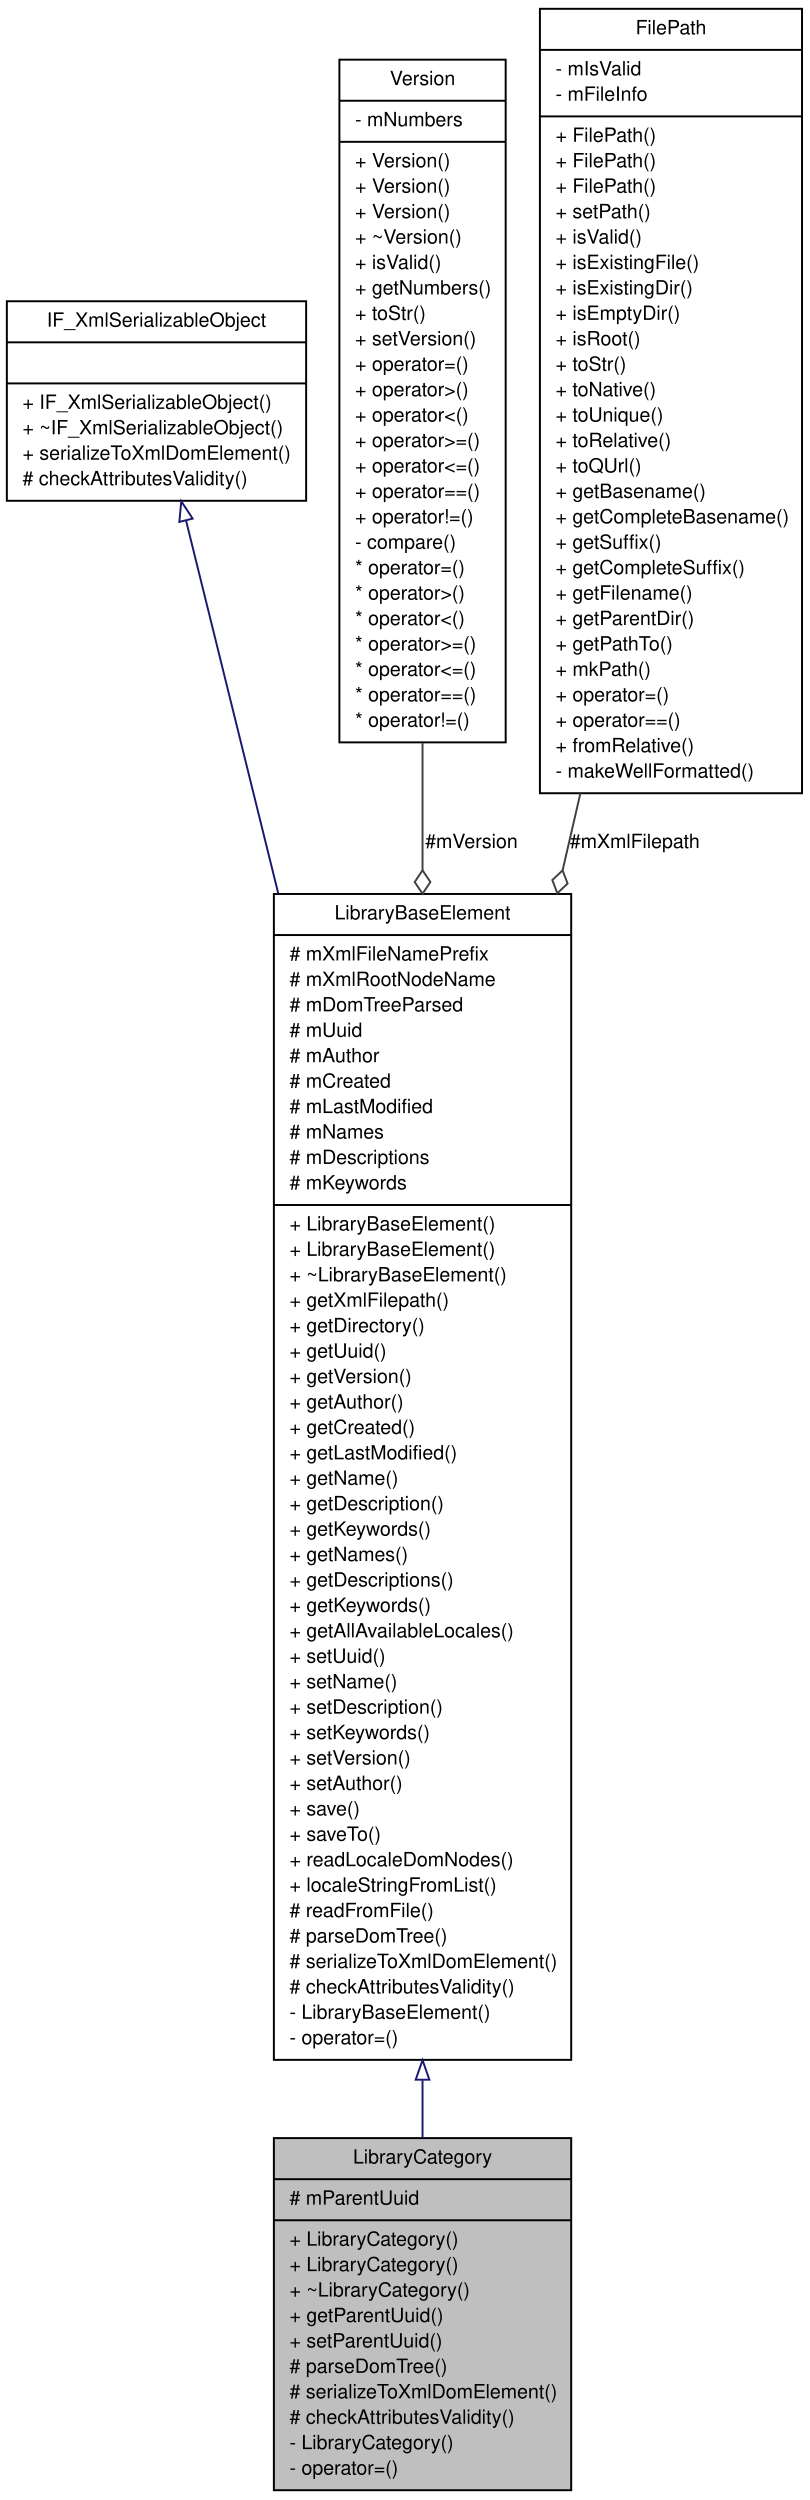
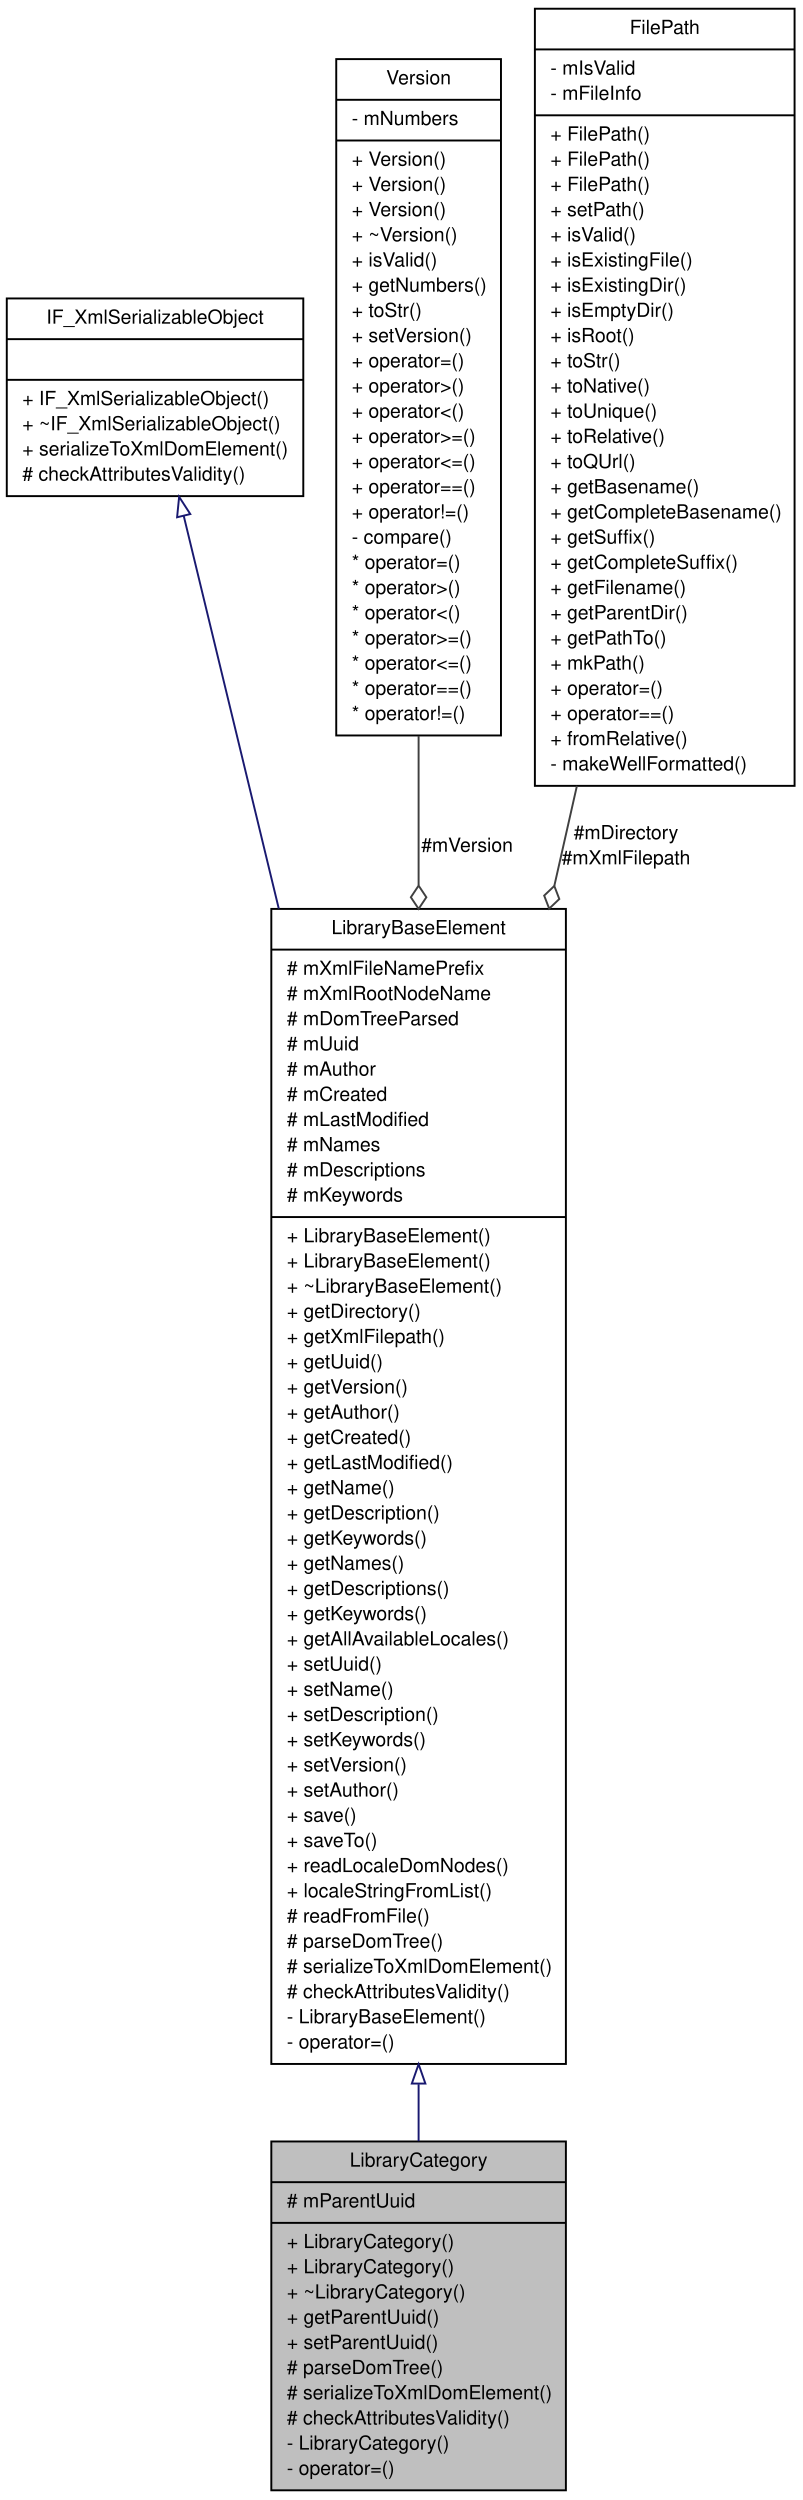
- <svg xmlns="http://www.w3.org/2000/svg" xmlns:xlink="http://www.w3.org/1999/xlink" width="414pt" height="1278pt" viewBox="0.00 0.00 414.00 1278.00">
-   <g id="graph1" class="graph" transform="scale(1 1) rotate(0) translate(4 1274)">
-     <polygon fill="white" stroke="white" points="-4,5 -4,-1274 411,-1274 411,5 -4,5" />
+ <svg xmlns="http://www.w3.org/2000/svg" xmlns:xlink="http://www.w3.org/1999/xlink" width="414pt" height="1290pt" viewBox="0.00 0.00 414.00 1290.00">
+   <g id="graph1" class="graph" transform="scale(1 1) rotate(0) translate(4 1286)">
+     <polygon fill="white" stroke="white" points="-4,5 -4,-1286 411,-1286 411,5 -4,5" />
    <g id="node1" class="node">
      <polygon fill="#bfbfbf" stroke="black" points="136,-1 136,-181 288,-181 288,-1 136,-1" />
      <text text-anchor="middle" x="212" y="-168" font-family="Helvetica,sans-Serif" font-size="10.00">LibraryCategory</text>
      <polyline fill="none" stroke="black" points="136,-160 288,-160 " />
      <text text-anchor="start" x="144" y="-147" font-family="Helvetica,sans-Serif" font-size="10.00"># mParentUuid</text>
      <polyline fill="none" stroke="black" points="136,-139 288,-139 " />
      <text text-anchor="start" x="144" y="-126" font-family="Helvetica,sans-Serif" font-size="10.00">+ LibraryCategory()</text>
      <text text-anchor="start" x="144" y="-113" font-family="Helvetica,sans-Serif" font-size="10.00">+ LibraryCategory()</text>
      <text text-anchor="start" x="144" y="-100" font-family="Helvetica,sans-Serif" font-size="10.00">+ ~LibraryCategory()</text>
      <text text-anchor="start" x="144" y="-87" font-family="Helvetica,sans-Serif" font-size="10.00">+ getParentUuid()</text>
      <text text-anchor="start" x="144" y="-74" font-family="Helvetica,sans-Serif" font-size="10.00">+ setParentUuid()</text>
      <text text-anchor="start" x="144" y="-61" font-family="Helvetica,sans-Serif" font-size="10.00"># parseDomTree()</text>
      <text text-anchor="start" x="144" y="-48" font-family="Helvetica,sans-Serif" font-size="10.00"># serializeToXmlDomElement()</text>
      <text text-anchor="start" x="144" y="-35" font-family="Helvetica,sans-Serif" font-size="10.00"># checkAttributesValidity()</text>
      <text text-anchor="start" x="144" y="-22" font-family="Helvetica,sans-Serif" font-size="10.00">- LibraryCategory()</text>
      <text text-anchor="start" x="144" y="-9" font-family="Helvetica,sans-Serif" font-size="10.00">- operator=()</text>
    </g>
    <g id="node2" class="node">
      <a xlink:href="../../dd/d8a/classlibrary_1_1_library_base_element.html" target="_top" xlink:title="The LibraryBaseElement class. ">
        <polygon fill="white" stroke="black" points="136,-221 136,-817 288,-817 288,-221 136,-221" />
        <text text-anchor="middle" x="212" y="-804" font-family="Helvetica,sans-Serif" font-size="10.00">LibraryBaseElement</text>
        <polyline fill="none" stroke="black" points="136,-796 288,-796 " />
        <text text-anchor="start" x="144" y="-783" font-family="Helvetica,sans-Serif" font-size="10.00"># mXmlFileNamePrefix</text>
        <text text-anchor="start" x="144" y="-770" font-family="Helvetica,sans-Serif" font-size="10.00"># mXmlRootNodeName</text>
        <text text-anchor="start" x="144" y="-757" font-family="Helvetica,sans-Serif" font-size="10.00"># mDomTreeParsed</text>
        <text text-anchor="start" x="144" y="-744" font-family="Helvetica,sans-Serif" font-size="10.00"># mUuid</text>
        <text text-anchor="start" x="144" y="-731" font-family="Helvetica,sans-Serif" font-size="10.00"># mAuthor</text>
        <text text-anchor="start" x="144" y="-718" font-family="Helvetica,sans-Serif" font-size="10.00"># mCreated</text>
        <text text-anchor="start" x="144" y="-705" font-family="Helvetica,sans-Serif" font-size="10.00"># mLastModified</text>
        <text text-anchor="start" x="144" y="-692" font-family="Helvetica,sans-Serif" font-size="10.00"># mNames</text>
        <text text-anchor="start" x="144" y="-679" font-family="Helvetica,sans-Serif" font-size="10.00"># mDescriptions</text>
        <text text-anchor="start" x="144" y="-666" font-family="Helvetica,sans-Serif" font-size="10.00"># mKeywords</text>
        <polyline fill="none" stroke="black" points="136,-658 288,-658 " />
        <text text-anchor="start" x="144" y="-645" font-family="Helvetica,sans-Serif" font-size="10.00">+ LibraryBaseElement()</text>
        <text text-anchor="start" x="144" y="-632" font-family="Helvetica,sans-Serif" font-size="10.00">+ LibraryBaseElement()</text>
        <text text-anchor="start" x="144" y="-619" font-family="Helvetica,sans-Serif" font-size="10.00">+ ~LibraryBaseElement()</text>
-         <text text-anchor="start" x="144" y="-606" font-family="Helvetica,sans-Serif" font-size="10.00">+ getXmlFilepath()</text>
-         <text text-anchor="start" x="144" y="-593" font-family="Helvetica,sans-Serif" font-size="10.00">+ getDirectory()</text>
+         <text text-anchor="start" x="144" y="-606" font-family="Helvetica,sans-Serif" font-size="10.00">+ getDirectory()</text>
+         <text text-anchor="start" x="144" y="-593" font-family="Helvetica,sans-Serif" font-size="10.00">+ getXmlFilepath()</text>
        <text text-anchor="start" x="144" y="-580" font-family="Helvetica,sans-Serif" font-size="10.00">+ getUuid()</text>
        <text text-anchor="start" x="144" y="-567" font-family="Helvetica,sans-Serif" font-size="10.00">+ getVersion()</text>
        <text text-anchor="start" x="144" y="-554" font-family="Helvetica,sans-Serif" font-size="10.00">+ getAuthor()</text>
        <text text-anchor="start" x="144" y="-541" font-family="Helvetica,sans-Serif" font-size="10.00">+ getCreated()</text>
        <text text-anchor="start" x="144" y="-528" font-family="Helvetica,sans-Serif" font-size="10.00">+ getLastModified()</text>
        <text text-anchor="start" x="144" y="-515" font-family="Helvetica,sans-Serif" font-size="10.00">+ getName()</text>
        <text text-anchor="start" x="144" y="-502" font-family="Helvetica,sans-Serif" font-size="10.00">+ getDescription()</text>
        <text text-anchor="start" x="144" y="-489" font-family="Helvetica,sans-Serif" font-size="10.00">+ getKeywords()</text>
        <text text-anchor="start" x="144" y="-476" font-family="Helvetica,sans-Serif" font-size="10.00">+ getNames()</text>
        <text text-anchor="start" x="144" y="-463" font-family="Helvetica,sans-Serif" font-size="10.00">+ getDescriptions()</text>
        <text text-anchor="start" x="144" y="-450" font-family="Helvetica,sans-Serif" font-size="10.00">+ getKeywords()</text>
        <text text-anchor="start" x="144" y="-437" font-family="Helvetica,sans-Serif" font-size="10.00">+ getAllAvailableLocales()</text>
        <text text-anchor="start" x="144" y="-424" font-family="Helvetica,sans-Serif" font-size="10.00">+ setUuid()</text>
        <text text-anchor="start" x="144" y="-411" font-family="Helvetica,sans-Serif" font-size="10.00">+ setName()</text>
        <text text-anchor="start" x="144" y="-398" font-family="Helvetica,sans-Serif" font-size="10.00">+ setDescription()</text>
        <text text-anchor="start" x="144" y="-385" font-family="Helvetica,sans-Serif" font-size="10.00">+ setKeywords()</text>
        <text text-anchor="start" x="144" y="-372" font-family="Helvetica,sans-Serif" font-size="10.00">+ setVersion()</text>
        <text text-anchor="start" x="144" y="-359" font-family="Helvetica,sans-Serif" font-size="10.00">+ setAuthor()</text>
        <text text-anchor="start" x="144" y="-346" font-family="Helvetica,sans-Serif" font-size="10.00">+ save()</text>
        <text text-anchor="start" x="144" y="-333" font-family="Helvetica,sans-Serif" font-size="10.00">+ saveTo()</text>
        <text text-anchor="start" x="144" y="-320" font-family="Helvetica,sans-Serif" font-size="10.00">+ readLocaleDomNodes()</text>
        <text text-anchor="start" x="144" y="-307" font-family="Helvetica,sans-Serif" font-size="10.00">+ localeStringFromList()</text>
        <text text-anchor="start" x="144" y="-294" font-family="Helvetica,sans-Serif" font-size="10.00"># readFromFile()</text>
        <text text-anchor="start" x="144" y="-281" font-family="Helvetica,sans-Serif" font-size="10.00"># parseDomTree()</text>
        <text text-anchor="start" x="144" y="-268" font-family="Helvetica,sans-Serif" font-size="10.00"># serializeToXmlDomElement()</text>
        <text text-anchor="start" x="144" y="-255" font-family="Helvetica,sans-Serif" font-size="10.00"># checkAttributesValidity()</text>
        <text text-anchor="start" x="144" y="-242" font-family="Helvetica,sans-Serif" font-size="10.00">- LibraryBaseElement()</text>
        <text text-anchor="start" x="144" y="-229" font-family="Helvetica,sans-Serif" font-size="10.00">- operator=()</text>
      </a>
    </g>
    <g id="edge2" class="edge">
      <path fill="none" stroke="midnightblue" d="M212,-210.552C212,-200.352 212,-190.51 212,-181.15" />
      <polygon fill="none" stroke="midnightblue" points="208.5,-210.866 212,-220.866 215.5,-210.866 208.5,-210.866" />
    </g>
    <g id="node4" class="node">
      <a xlink:href="../../d9/d3d/class_i_f___xml_serializable_object.html" target="_top" xlink:title="The IF_XmlSerializableObject class provides an interface for classes which are serializable/deseriali...">
-         <polygon fill="white" stroke="black" points="-0.5,-1018 -0.5,-1120 152.5,-1120 152.5,-1018 -0.5,-1018" />
-         <text text-anchor="middle" x="76" y="-1107" font-family="Helvetica,sans-Serif" font-size="10.00">IF_XmlSerializableObject</text>
-         <polyline fill="none" stroke="black" points="-0.5,-1099 152.5,-1099 " />
-         <text text-anchor="middle" x="76" y="-1086" font-family="Helvetica,sans-Serif" font-size="10.00"> </text>
-         <polyline fill="none" stroke="black" points="-0.5,-1078 152.5,-1078 " />
-         <text text-anchor="start" x="7.5" y="-1065" font-family="Helvetica,sans-Serif" font-size="10.00">+ IF_XmlSerializableObject()</text>
-         <text text-anchor="start" x="7.5" y="-1052" font-family="Helvetica,sans-Serif" font-size="10.00">+ ~IF_XmlSerializableObject()</text>
-         <text text-anchor="start" x="7.5" y="-1039" font-family="Helvetica,sans-Serif" font-size="10.00">+ serializeToXmlDomElement()</text>
-         <text text-anchor="start" x="7.5" y="-1026" font-family="Helvetica,sans-Serif" font-size="10.00"># checkAttributesValidity()</text>
+         <polygon fill="white" stroke="black" points="-0.5,-1030 -0.5,-1132 152.5,-1132 152.5,-1030 -0.5,-1030" />
+         <text text-anchor="middle" x="76" y="-1119" font-family="Helvetica,sans-Serif" font-size="10.00">IF_XmlSerializableObject</text>
+         <polyline fill="none" stroke="black" points="-0.5,-1111 152.5,-1111 " />
+         <text text-anchor="middle" x="76" y="-1098" font-family="Helvetica,sans-Serif" font-size="10.00"> </text>
+         <polyline fill="none" stroke="black" points="-0.5,-1090 152.5,-1090 " />
+         <text text-anchor="start" x="7.5" y="-1077" font-family="Helvetica,sans-Serif" font-size="10.00">+ IF_XmlSerializableObject()</text>
+         <text text-anchor="start" x="7.5" y="-1064" font-family="Helvetica,sans-Serif" font-size="10.00">+ ~IF_XmlSerializableObject()</text>
+         <text text-anchor="start" x="7.5" y="-1051" font-family="Helvetica,sans-Serif" font-size="10.00">+ serializeToXmlDomElement()</text>
+         <text text-anchor="start" x="7.5" y="-1038" font-family="Helvetica,sans-Serif" font-size="10.00"># checkAttributesValidity()</text>
      </a>
    </g>
    <g id="edge4" class="edge">
-       <path fill="none" stroke="midnightblue" d="M91.109,-1007.9C102.931,-960.088 120.323,-889.751 138.253,-817.243" />
-       <polygon fill="none" stroke="midnightblue" points="87.675,-1007.2 88.672,-1017.75 94.471,-1008.88 87.675,-1007.2" />
+       <path fill="none" stroke="midnightblue" d="M90.782,-1019.91C102.958,-969.601 121.197,-894.232 139.853,-817.136" />
+       <polygon fill="none" stroke="midnightblue" points="87.38,-1019.09 88.43,-1029.64 94.184,-1020.74 87.38,-1019.09" />
    </g>
    <g id="node6" class="node">
      <a xlink:href="../../de/d34/class_version.html" target="_top" xlink:title="The Version class represents a version number in the format &quot;1.42.7&quot;. ">
-         <polygon fill="white" stroke="black" points="169.5,-894.5 169.5,-1243.5 254.5,-1243.5 254.5,-894.5 169.5,-894.5" />
-         <text text-anchor="middle" x="212" y="-1230.5" font-family="Helvetica,sans-Serif" font-size="10.00">Version</text>
-         <polyline fill="none" stroke="black" points="169.5,-1222.5 254.5,-1222.5 " />
-         <text text-anchor="start" x="177.5" y="-1209.5" font-family="Helvetica,sans-Serif" font-size="10.00">- mNumbers</text>
-         <polyline fill="none" stroke="black" points="169.5,-1201.5 254.5,-1201.5 " />
-         <text text-anchor="start" x="177.5" y="-1188.5" font-family="Helvetica,sans-Serif" font-size="10.00">+ Version()</text>
-         <text text-anchor="start" x="177.5" y="-1175.5" font-family="Helvetica,sans-Serif" font-size="10.00">+ Version()</text>
-         <text text-anchor="start" x="177.5" y="-1162.5" font-family="Helvetica,sans-Serif" font-size="10.00">+ Version()</text>
-         <text text-anchor="start" x="177.5" y="-1149.5" font-family="Helvetica,sans-Serif" font-size="10.00">+ ~Version()</text>
-         <text text-anchor="start" x="177.5" y="-1136.5" font-family="Helvetica,sans-Serif" font-size="10.00">+ isValid()</text>
-         <text text-anchor="start" x="177.5" y="-1123.5" font-family="Helvetica,sans-Serif" font-size="10.00">+ getNumbers()</text>
-         <text text-anchor="start" x="177.5" y="-1110.5" font-family="Helvetica,sans-Serif" font-size="10.00">+ toStr()</text>
-         <text text-anchor="start" x="177.5" y="-1097.5" font-family="Helvetica,sans-Serif" font-size="10.00">+ setVersion()</text>
-         <text text-anchor="start" x="177.5" y="-1084.5" font-family="Helvetica,sans-Serif" font-size="10.00">+ operator=()</text>
-         <text text-anchor="start" x="177.5" y="-1071.5" font-family="Helvetica,sans-Serif" font-size="10.00">+ operator&gt;()</text>
-         <text text-anchor="start" x="177.5" y="-1058.5" font-family="Helvetica,sans-Serif" font-size="10.00">+ operator&lt;()</text>
-         <text text-anchor="start" x="177.5" y="-1045.5" font-family="Helvetica,sans-Serif" font-size="10.00">+ operator&gt;=()</text>
-         <text text-anchor="start" x="177.5" y="-1032.5" font-family="Helvetica,sans-Serif" font-size="10.00">+ operator&lt;=()</text>
-         <text text-anchor="start" x="177.5" y="-1019.5" font-family="Helvetica,sans-Serif" font-size="10.00">+ operator==()</text>
-         <text text-anchor="start" x="177.5" y="-1006.5" font-family="Helvetica,sans-Serif" font-size="10.00">+ operator!=()</text>
-         <text text-anchor="start" x="177.5" y="-993.5" font-family="Helvetica,sans-Serif" font-size="10.00">- compare()</text>
-         <text text-anchor="start" x="177.5" y="-980.5" font-family="Helvetica,sans-Serif" font-size="10.00">* operator=()</text>
-         <text text-anchor="start" x="177.5" y="-967.5" font-family="Helvetica,sans-Serif" font-size="10.00">* operator&gt;()</text>
-         <text text-anchor="start" x="177.5" y="-954.5" font-family="Helvetica,sans-Serif" font-size="10.00">* operator&lt;()</text>
-         <text text-anchor="start" x="177.5" y="-941.5" font-family="Helvetica,sans-Serif" font-size="10.00">* operator&gt;=()</text>
-         <text text-anchor="start" x="177.5" y="-928.5" font-family="Helvetica,sans-Serif" font-size="10.00">* operator&lt;=()</text>
-         <text text-anchor="start" x="177.5" y="-915.5" font-family="Helvetica,sans-Serif" font-size="10.00">* operator==()</text>
-         <text text-anchor="start" x="177.5" y="-902.5" font-family="Helvetica,sans-Serif" font-size="10.00">* operator!=()</text>
+         <polygon fill="white" stroke="black" points="169.5,-906.5 169.5,-1255.5 254.5,-1255.5 254.5,-906.5 169.5,-906.5" />
+         <text text-anchor="middle" x="212" y="-1242.5" font-family="Helvetica,sans-Serif" font-size="10.00">Version</text>
+         <polyline fill="none" stroke="black" points="169.5,-1234.5 254.5,-1234.5 " />
+         <text text-anchor="start" x="177.5" y="-1221.5" font-family="Helvetica,sans-Serif" font-size="10.00">- mNumbers</text>
+         <polyline fill="none" stroke="black" points="169.5,-1213.5 254.5,-1213.5 " />
+         <text text-anchor="start" x="177.5" y="-1200.5" font-family="Helvetica,sans-Serif" font-size="10.00">+ Version()</text>
+         <text text-anchor="start" x="177.5" y="-1187.5" font-family="Helvetica,sans-Serif" font-size="10.00">+ Version()</text>
+         <text text-anchor="start" x="177.5" y="-1174.5" font-family="Helvetica,sans-Serif" font-size="10.00">+ Version()</text>
+         <text text-anchor="start" x="177.5" y="-1161.5" font-family="Helvetica,sans-Serif" font-size="10.00">+ ~Version()</text>
+         <text text-anchor="start" x="177.5" y="-1148.5" font-family="Helvetica,sans-Serif" font-size="10.00">+ isValid()</text>
+         <text text-anchor="start" x="177.5" y="-1135.5" font-family="Helvetica,sans-Serif" font-size="10.00">+ getNumbers()</text>
+         <text text-anchor="start" x="177.5" y="-1122.5" font-family="Helvetica,sans-Serif" font-size="10.00">+ toStr()</text>
+         <text text-anchor="start" x="177.5" y="-1109.5" font-family="Helvetica,sans-Serif" font-size="10.00">+ setVersion()</text>
+         <text text-anchor="start" x="177.5" y="-1096.5" font-family="Helvetica,sans-Serif" font-size="10.00">+ operator=()</text>
+         <text text-anchor="start" x="177.5" y="-1083.5" font-family="Helvetica,sans-Serif" font-size="10.00">+ operator&gt;()</text>
+         <text text-anchor="start" x="177.5" y="-1070.5" font-family="Helvetica,sans-Serif" font-size="10.00">+ operator&lt;()</text>
+         <text text-anchor="start" x="177.5" y="-1057.5" font-family="Helvetica,sans-Serif" font-size="10.00">+ operator&gt;=()</text>
+         <text text-anchor="start" x="177.5" y="-1044.5" font-family="Helvetica,sans-Serif" font-size="10.00">+ operator&lt;=()</text>
+         <text text-anchor="start" x="177.5" y="-1031.5" font-family="Helvetica,sans-Serif" font-size="10.00">+ operator==()</text>
+         <text text-anchor="start" x="177.5" y="-1018.5" font-family="Helvetica,sans-Serif" font-size="10.00">+ operator!=()</text>
+         <text text-anchor="start" x="177.5" y="-1005.5" font-family="Helvetica,sans-Serif" font-size="10.00">- compare()</text>
+         <text text-anchor="start" x="177.5" y="-992.5" font-family="Helvetica,sans-Serif" font-size="10.00">* operator=()</text>
+         <text text-anchor="start" x="177.5" y="-979.5" font-family="Helvetica,sans-Serif" font-size="10.00">* operator&gt;()</text>
+         <text text-anchor="start" x="177.5" y="-966.5" font-family="Helvetica,sans-Serif" font-size="10.00">* operator&lt;()</text>
+         <text text-anchor="start" x="177.5" y="-953.5" font-family="Helvetica,sans-Serif" font-size="10.00">* operator&gt;=()</text>
+         <text text-anchor="start" x="177.5" y="-940.5" font-family="Helvetica,sans-Serif" font-size="10.00">* operator&lt;=()</text>
+         <text text-anchor="start" x="177.5" y="-927.5" font-family="Helvetica,sans-Serif" font-size="10.00">* operator==()</text>
+         <text text-anchor="start" x="177.5" y="-914.5" font-family="Helvetica,sans-Serif" font-size="10.00">* operator!=()</text>
      </a>
    </g>
    <g id="edge6" class="edge">
-       <path fill="none" stroke="#404040" d="M212,-894.221C212,-873.224 212,-851.324 212,-829.113" />
-       <polygon fill="none" stroke="#404040" points="212,-829.111 208,-823.111 212,-817.111 216,-823.111 212,-829.111" />
-       <text text-anchor="middle" x="237" y="-840.5" font-family="Helvetica,sans-Serif" font-size="10.00"> #mVersion</text>
+       <path fill="none" stroke="#404040" d="M212,-906.26C212,-881.531 212,-855.515 212,-829.152" />
+       <polygon fill="none" stroke="#404040" points="212,-829.018 208,-823.018 212,-817.018 216,-823.018 212,-829.018" />
+       <text text-anchor="middle" x="237" y="-846.5" font-family="Helvetica,sans-Serif" font-size="10.00"> #mVersion</text>
    </g>
    <g id="node8" class="node">
      <a xlink:href="../../d4/d1c/class_file_path.html" target="_top" xlink:title="This class represents absolute, well-formatted paths to files or directories. ">
-         <polygon fill="white" stroke="black" points="272,-868.5 272,-1269.5 406,-1269.5 406,-868.5 272,-868.5" />
-         <text text-anchor="middle" x="339" y="-1256.5" font-family="Helvetica,sans-Serif" font-size="10.00">FilePath</text>
-         <polyline fill="none" stroke="black" points="272,-1248.5 406,-1248.5 " />
-         <text text-anchor="start" x="280" y="-1235.5" font-family="Helvetica,sans-Serif" font-size="10.00">- mIsValid</text>
-         <text text-anchor="start" x="280" y="-1222.5" font-family="Helvetica,sans-Serif" font-size="10.00">- mFileInfo</text>
-         <polyline fill="none" stroke="black" points="272,-1214.5 406,-1214.5 " />
-         <text text-anchor="start" x="280" y="-1201.5" font-family="Helvetica,sans-Serif" font-size="10.00">+ FilePath()</text>
-         <text text-anchor="start" x="280" y="-1188.5" font-family="Helvetica,sans-Serif" font-size="10.00">+ FilePath()</text>
-         <text text-anchor="start" x="280" y="-1175.5" font-family="Helvetica,sans-Serif" font-size="10.00">+ FilePath()</text>
-         <text text-anchor="start" x="280" y="-1162.5" font-family="Helvetica,sans-Serif" font-size="10.00">+ setPath()</text>
-         <text text-anchor="start" x="280" y="-1149.5" font-family="Helvetica,sans-Serif" font-size="10.00">+ isValid()</text>
-         <text text-anchor="start" x="280" y="-1136.5" font-family="Helvetica,sans-Serif" font-size="10.00">+ isExistingFile()</text>
-         <text text-anchor="start" x="280" y="-1123.5" font-family="Helvetica,sans-Serif" font-size="10.00">+ isExistingDir()</text>
-         <text text-anchor="start" x="280" y="-1110.5" font-family="Helvetica,sans-Serif" font-size="10.00">+ isEmptyDir()</text>
-         <text text-anchor="start" x="280" y="-1097.5" font-family="Helvetica,sans-Serif" font-size="10.00">+ isRoot()</text>
-         <text text-anchor="start" x="280" y="-1084.5" font-family="Helvetica,sans-Serif" font-size="10.00">+ toStr()</text>
-         <text text-anchor="start" x="280" y="-1071.5" font-family="Helvetica,sans-Serif" font-size="10.00">+ toNative()</text>
-         <text text-anchor="start" x="280" y="-1058.5" font-family="Helvetica,sans-Serif" font-size="10.00">+ toUnique()</text>
-         <text text-anchor="start" x="280" y="-1045.5" font-family="Helvetica,sans-Serif" font-size="10.00">+ toRelative()</text>
-         <text text-anchor="start" x="280" y="-1032.5" font-family="Helvetica,sans-Serif" font-size="10.00">+ toQUrl()</text>
-         <text text-anchor="start" x="280" y="-1019.5" font-family="Helvetica,sans-Serif" font-size="10.00">+ getBasename()</text>
-         <text text-anchor="start" x="280" y="-1006.5" font-family="Helvetica,sans-Serif" font-size="10.00">+ getCompleteBasename()</text>
-         <text text-anchor="start" x="280" y="-993.5" font-family="Helvetica,sans-Serif" font-size="10.00">+ getSuffix()</text>
-         <text text-anchor="start" x="280" y="-980.5" font-family="Helvetica,sans-Serif" font-size="10.00">+ getCompleteSuffix()</text>
-         <text text-anchor="start" x="280" y="-967.5" font-family="Helvetica,sans-Serif" font-size="10.00">+ getFilename()</text>
-         <text text-anchor="start" x="280" y="-954.5" font-family="Helvetica,sans-Serif" font-size="10.00">+ getParentDir()</text>
-         <text text-anchor="start" x="280" y="-941.5" font-family="Helvetica,sans-Serif" font-size="10.00">+ getPathTo()</text>
-         <text text-anchor="start" x="280" y="-928.5" font-family="Helvetica,sans-Serif" font-size="10.00">+ mkPath()</text>
-         <text text-anchor="start" x="280" y="-915.5" font-family="Helvetica,sans-Serif" font-size="10.00">+ operator=()</text>
-         <text text-anchor="start" x="280" y="-902.5" font-family="Helvetica,sans-Serif" font-size="10.00">+ operator==()</text>
-         <text text-anchor="start" x="280" y="-889.5" font-family="Helvetica,sans-Serif" font-size="10.00">+ fromRelative()</text>
-         <text text-anchor="start" x="280" y="-876.5" font-family="Helvetica,sans-Serif" font-size="10.00">- makeWellFormatted()</text>
+         <polygon fill="white" stroke="black" points="272,-880.5 272,-1281.5 406,-1281.5 406,-880.5 272,-880.5" />
+         <text text-anchor="middle" x="339" y="-1268.5" font-family="Helvetica,sans-Serif" font-size="10.00">FilePath</text>
+         <polyline fill="none" stroke="black" points="272,-1260.5 406,-1260.5 " />
+         <text text-anchor="start" x="280" y="-1247.5" font-family="Helvetica,sans-Serif" font-size="10.00">- mIsValid</text>
+         <text text-anchor="start" x="280" y="-1234.5" font-family="Helvetica,sans-Serif" font-size="10.00">- mFileInfo</text>
+         <polyline fill="none" stroke="black" points="272,-1226.5 406,-1226.5 " />
+         <text text-anchor="start" x="280" y="-1213.5" font-family="Helvetica,sans-Serif" font-size="10.00">+ FilePath()</text>
+         <text text-anchor="start" x="280" y="-1200.5" font-family="Helvetica,sans-Serif" font-size="10.00">+ FilePath()</text>
+         <text text-anchor="start" x="280" y="-1187.5" font-family="Helvetica,sans-Serif" font-size="10.00">+ FilePath()</text>
+         <text text-anchor="start" x="280" y="-1174.5" font-family="Helvetica,sans-Serif" font-size="10.00">+ setPath()</text>
+         <text text-anchor="start" x="280" y="-1161.5" font-family="Helvetica,sans-Serif" font-size="10.00">+ isValid()</text>
+         <text text-anchor="start" x="280" y="-1148.5" font-family="Helvetica,sans-Serif" font-size="10.00">+ isExistingFile()</text>
+         <text text-anchor="start" x="280" y="-1135.5" font-family="Helvetica,sans-Serif" font-size="10.00">+ isExistingDir()</text>
+         <text text-anchor="start" x="280" y="-1122.5" font-family="Helvetica,sans-Serif" font-size="10.00">+ isEmptyDir()</text>
+         <text text-anchor="start" x="280" y="-1109.5" font-family="Helvetica,sans-Serif" font-size="10.00">+ isRoot()</text>
+         <text text-anchor="start" x="280" y="-1096.5" font-family="Helvetica,sans-Serif" font-size="10.00">+ toStr()</text>
+         <text text-anchor="start" x="280" y="-1083.5" font-family="Helvetica,sans-Serif" font-size="10.00">+ toNative()</text>
+         <text text-anchor="start" x="280" y="-1070.5" font-family="Helvetica,sans-Serif" font-size="10.00">+ toUnique()</text>
+         <text text-anchor="start" x="280" y="-1057.5" font-family="Helvetica,sans-Serif" font-size="10.00">+ toRelative()</text>
+         <text text-anchor="start" x="280" y="-1044.5" font-family="Helvetica,sans-Serif" font-size="10.00">+ toQUrl()</text>
+         <text text-anchor="start" x="280" y="-1031.5" font-family="Helvetica,sans-Serif" font-size="10.00">+ getBasename()</text>
+         <text text-anchor="start" x="280" y="-1018.5" font-family="Helvetica,sans-Serif" font-size="10.00">+ getCompleteBasename()</text>
+         <text text-anchor="start" x="280" y="-1005.5" font-family="Helvetica,sans-Serif" font-size="10.00">+ getSuffix()</text>
+         <text text-anchor="start" x="280" y="-992.5" font-family="Helvetica,sans-Serif" font-size="10.00">+ getCompleteSuffix()</text>
+         <text text-anchor="start" x="280" y="-979.5" font-family="Helvetica,sans-Serif" font-size="10.00">+ getFilename()</text>
+         <text text-anchor="start" x="280" y="-966.5" font-family="Helvetica,sans-Serif" font-size="10.00">+ getParentDir()</text>
+         <text text-anchor="start" x="280" y="-953.5" font-family="Helvetica,sans-Serif" font-size="10.00">+ getPathTo()</text>
+         <text text-anchor="start" x="280" y="-940.5" font-family="Helvetica,sans-Serif" font-size="10.00">+ mkPath()</text>
+         <text text-anchor="start" x="280" y="-927.5" font-family="Helvetica,sans-Serif" font-size="10.00">+ operator=()</text>
+         <text text-anchor="start" x="280" y="-914.5" font-family="Helvetica,sans-Serif" font-size="10.00">+ operator==()</text>
+         <text text-anchor="start" x="280" y="-901.5" font-family="Helvetica,sans-Serif" font-size="10.00">+ fromRelative()</text>
+         <text text-anchor="start" x="280" y="-888.5" font-family="Helvetica,sans-Serif" font-size="10.00">- makeWellFormatted()</text>
      </a>
    </g>
    <g id="edge8" class="edge">
-       <path fill="none" stroke="#404040" d="M292.701,-868.492C289.713,-855.551 286.67,-842.372 283.601,-829.082" />
-       <polygon fill="none" stroke="#404040" points="283.598,-829.07 278.351,-824.123 280.898,-817.377 286.145,-822.323 283.598,-829.07" />
-       <text text-anchor="middle" x="320.5" y="-840.5" font-family="Helvetica,sans-Serif" font-size="10.00"> #mXmlFilepath</text>
+       <path fill="none" stroke="#404040" d="M293.688,-880.485C289.879,-863.628 285.974,-846.35 282.035,-828.921" />
+       <polygon fill="none" stroke="#404040" points="282.019,-828.848 276.795,-823.877 279.374,-817.143 284.598,-822.113 282.019,-828.848" />
+       <text text-anchor="middle" x="319" y="-853" font-family="Helvetica,sans-Serif" font-size="10.00"> #mDirectory</text>
+       <text text-anchor="middle" x="319" y="-840" font-family="Helvetica,sans-Serif" font-size="10.00">#mXmlFilepath</text>
    </g>
  </g>
</svg>
